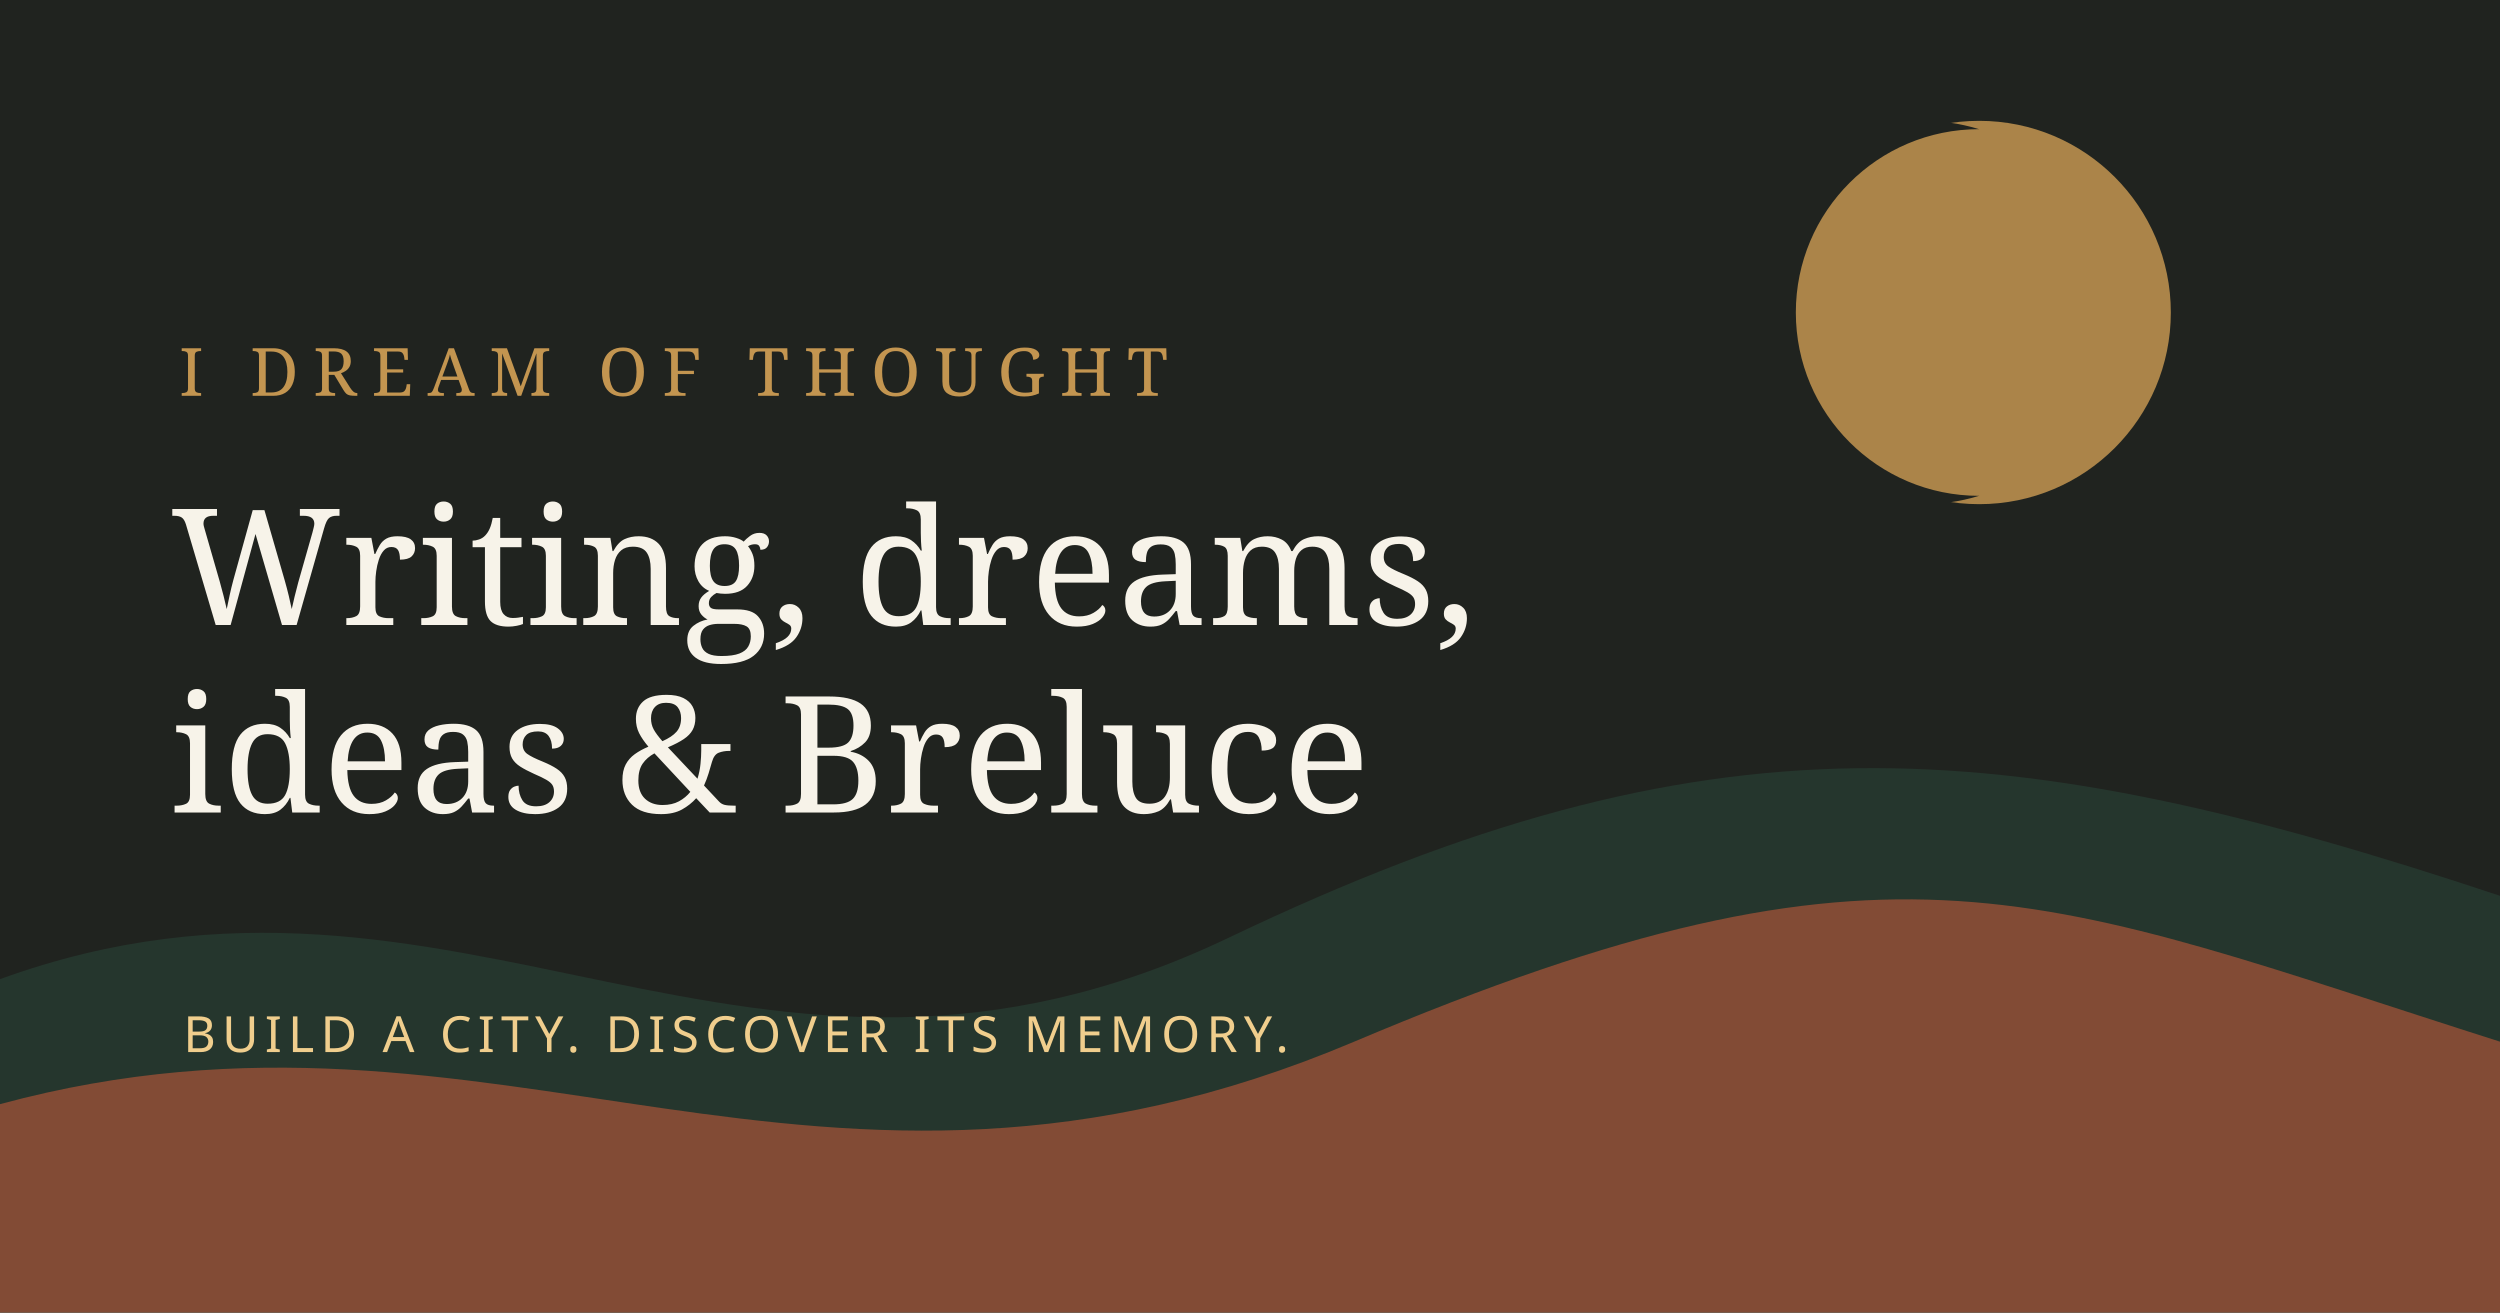
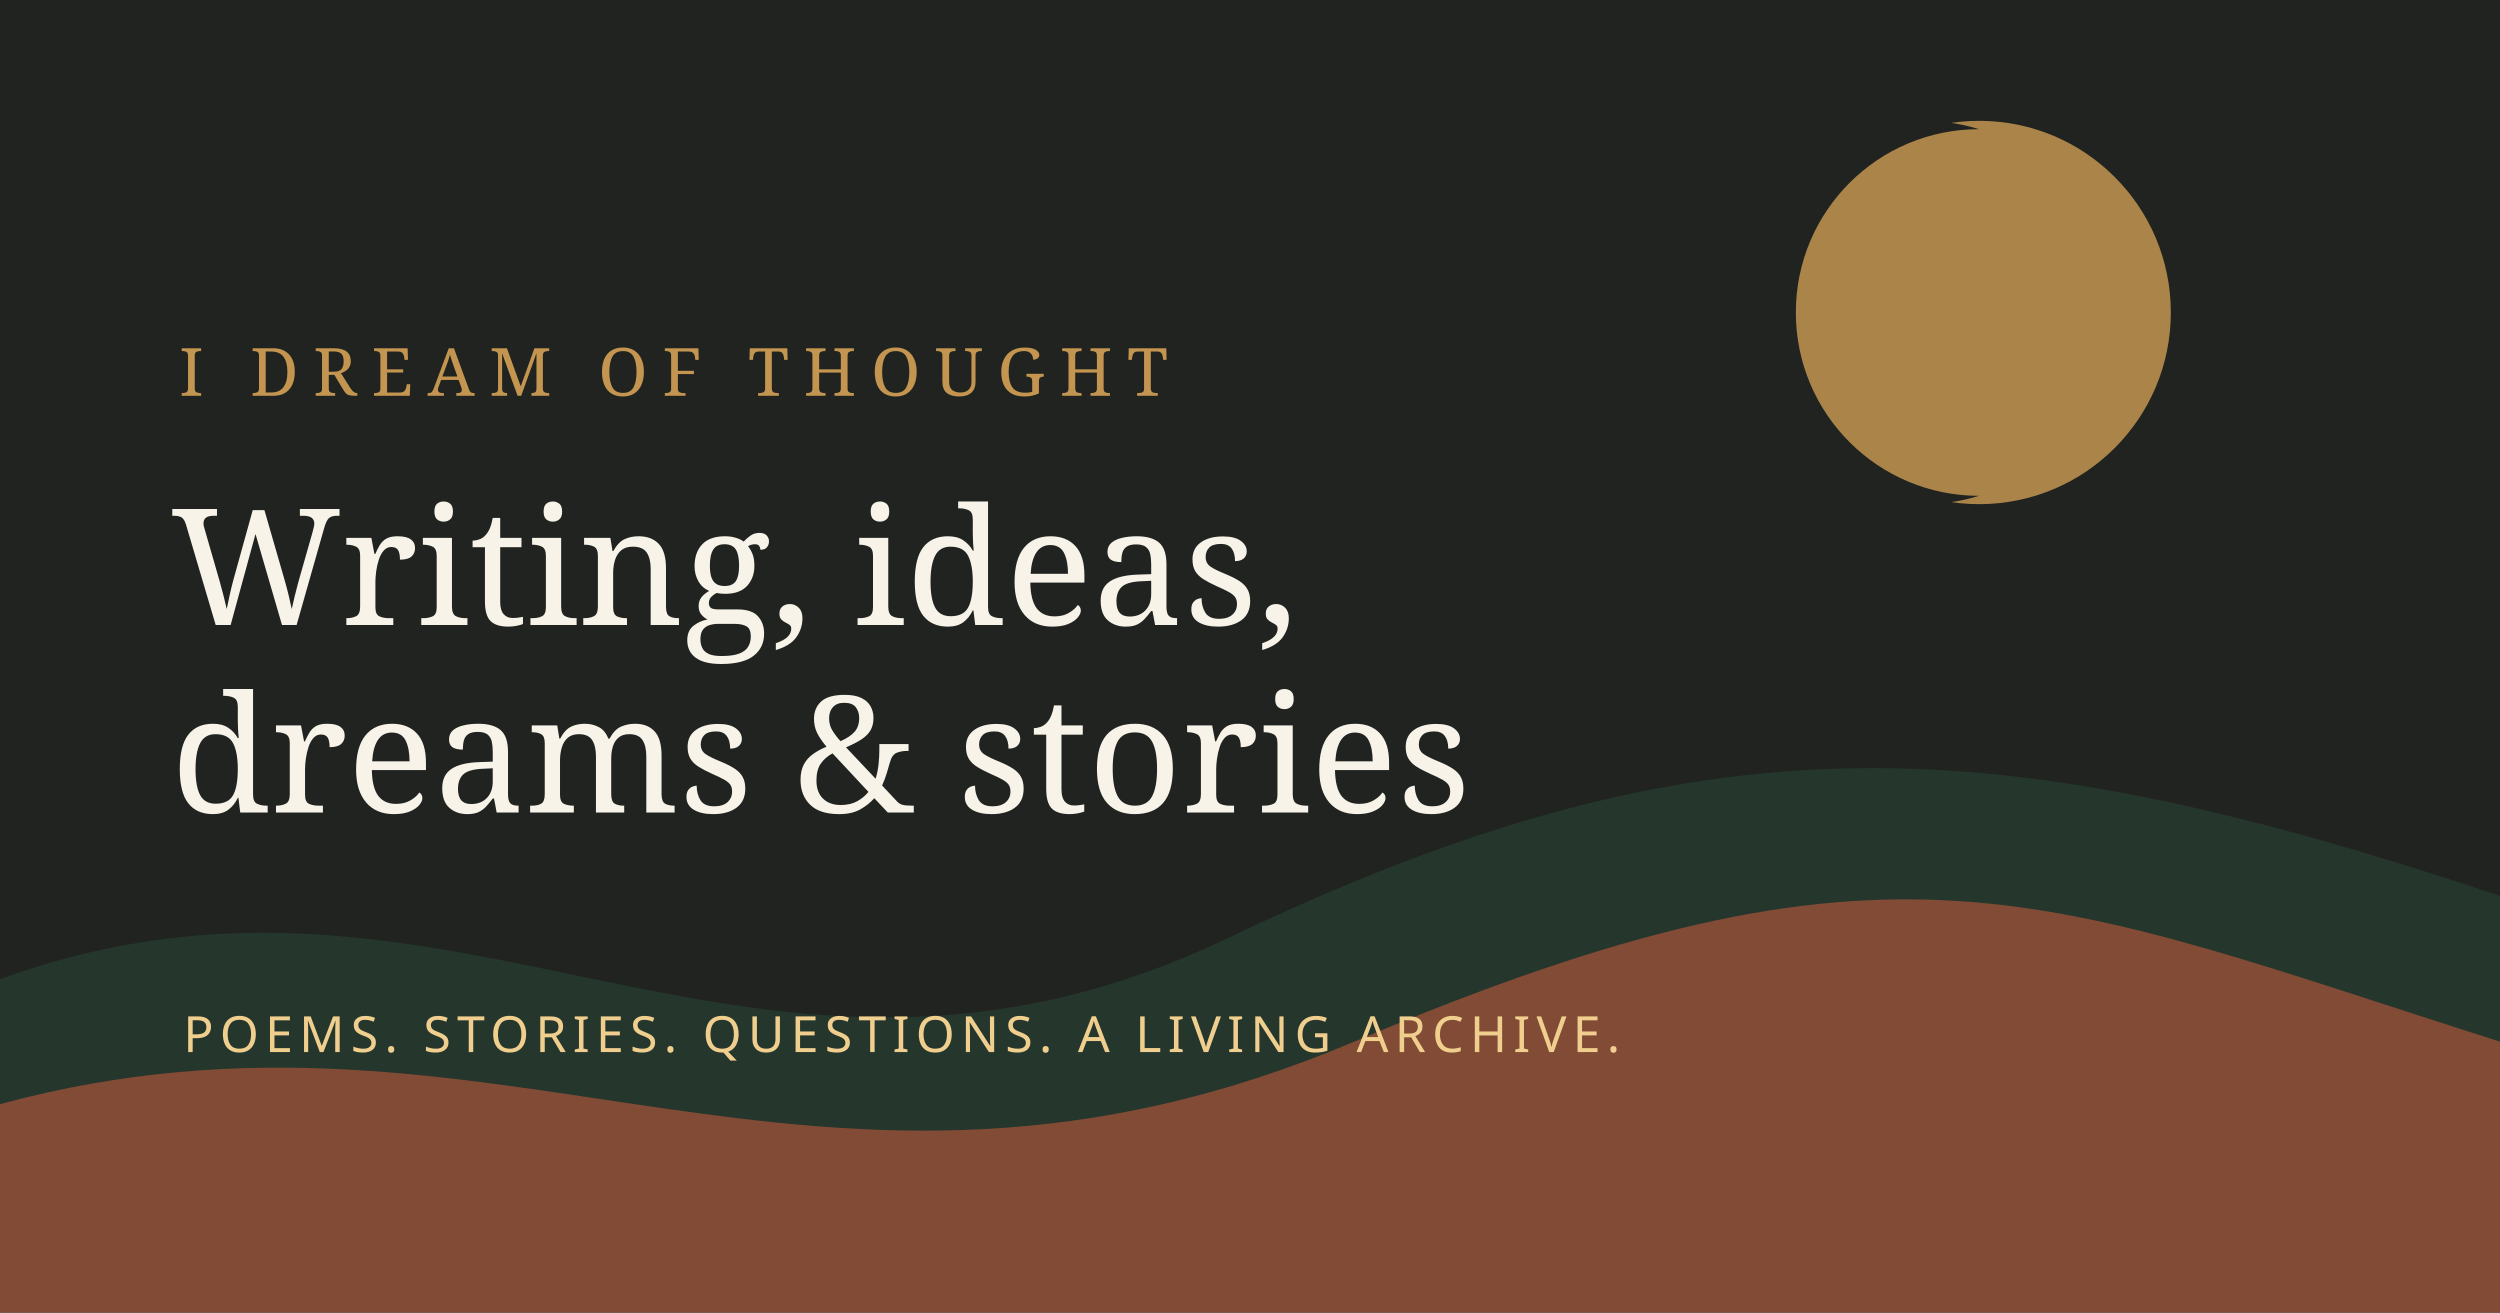
<svg xmlns="http://www.w3.org/2000/svg" width="1200" height="630" viewBox="0 0 1200 630" role="img" aria-labelledby="title desc">
  <rect width="1200" height="630" fill="#20231f" />
  <path d="M0 470 C220 390 360 560 590 450 S960 350 1200 430 V630 H0Z" fill="#25362d" />
  <path d="M0 530 C240 465 390 610 650 500 S980 430 1200 500 V630 H0Z" fill="#a65337" opacity=".72" />
  <circle cx="950" cy="150" r="92" fill="#c39550" opacity=".85" />
  <path d="M950 62 A92 92 0 1 0 950 238 A72 72 0 1 1 950 62Z" fill="#20231f" />
  <text x="86" y="190" fill="#c39550" font-family="Georgia, serif" font-size="32" letter-spacing="7">I DREAM OF THOUGHT</text>
-   <text x="82" y="300" fill="#f7f3e9" font-family="Georgia, serif" font-size="78">Writing, dreams,</text>
-   <text x="82" y="390" fill="#f7f3e9" font-family="Georgia, serif" font-size="78">ideas &amp; Breluce</text>
-   <text x="88" y="505" fill="#f0ce8d" font-family="Trebuchet MS, sans-serif" font-size="24" letter-spacing="3">BUILD A CITY. DISCOVER ITS MEMORY.</text>
+   <text x="82" y="300" fill="#f7f3e9" font-family="Georgia, serif" font-size="78">Writing, ideas,</text>
+   <text x="82" y="390" fill="#f7f3e9" font-family="Georgia, serif" font-size="78">dreams &amp; stories</text>
+   <text x="88" y="505" fill="#f0ce8d" font-family="Trebuchet MS, sans-serif" font-size="24" letter-spacing="3">POEMS. STORIES. QUESTIONS. A LIVING ARCHIVE.</text>
</svg>
